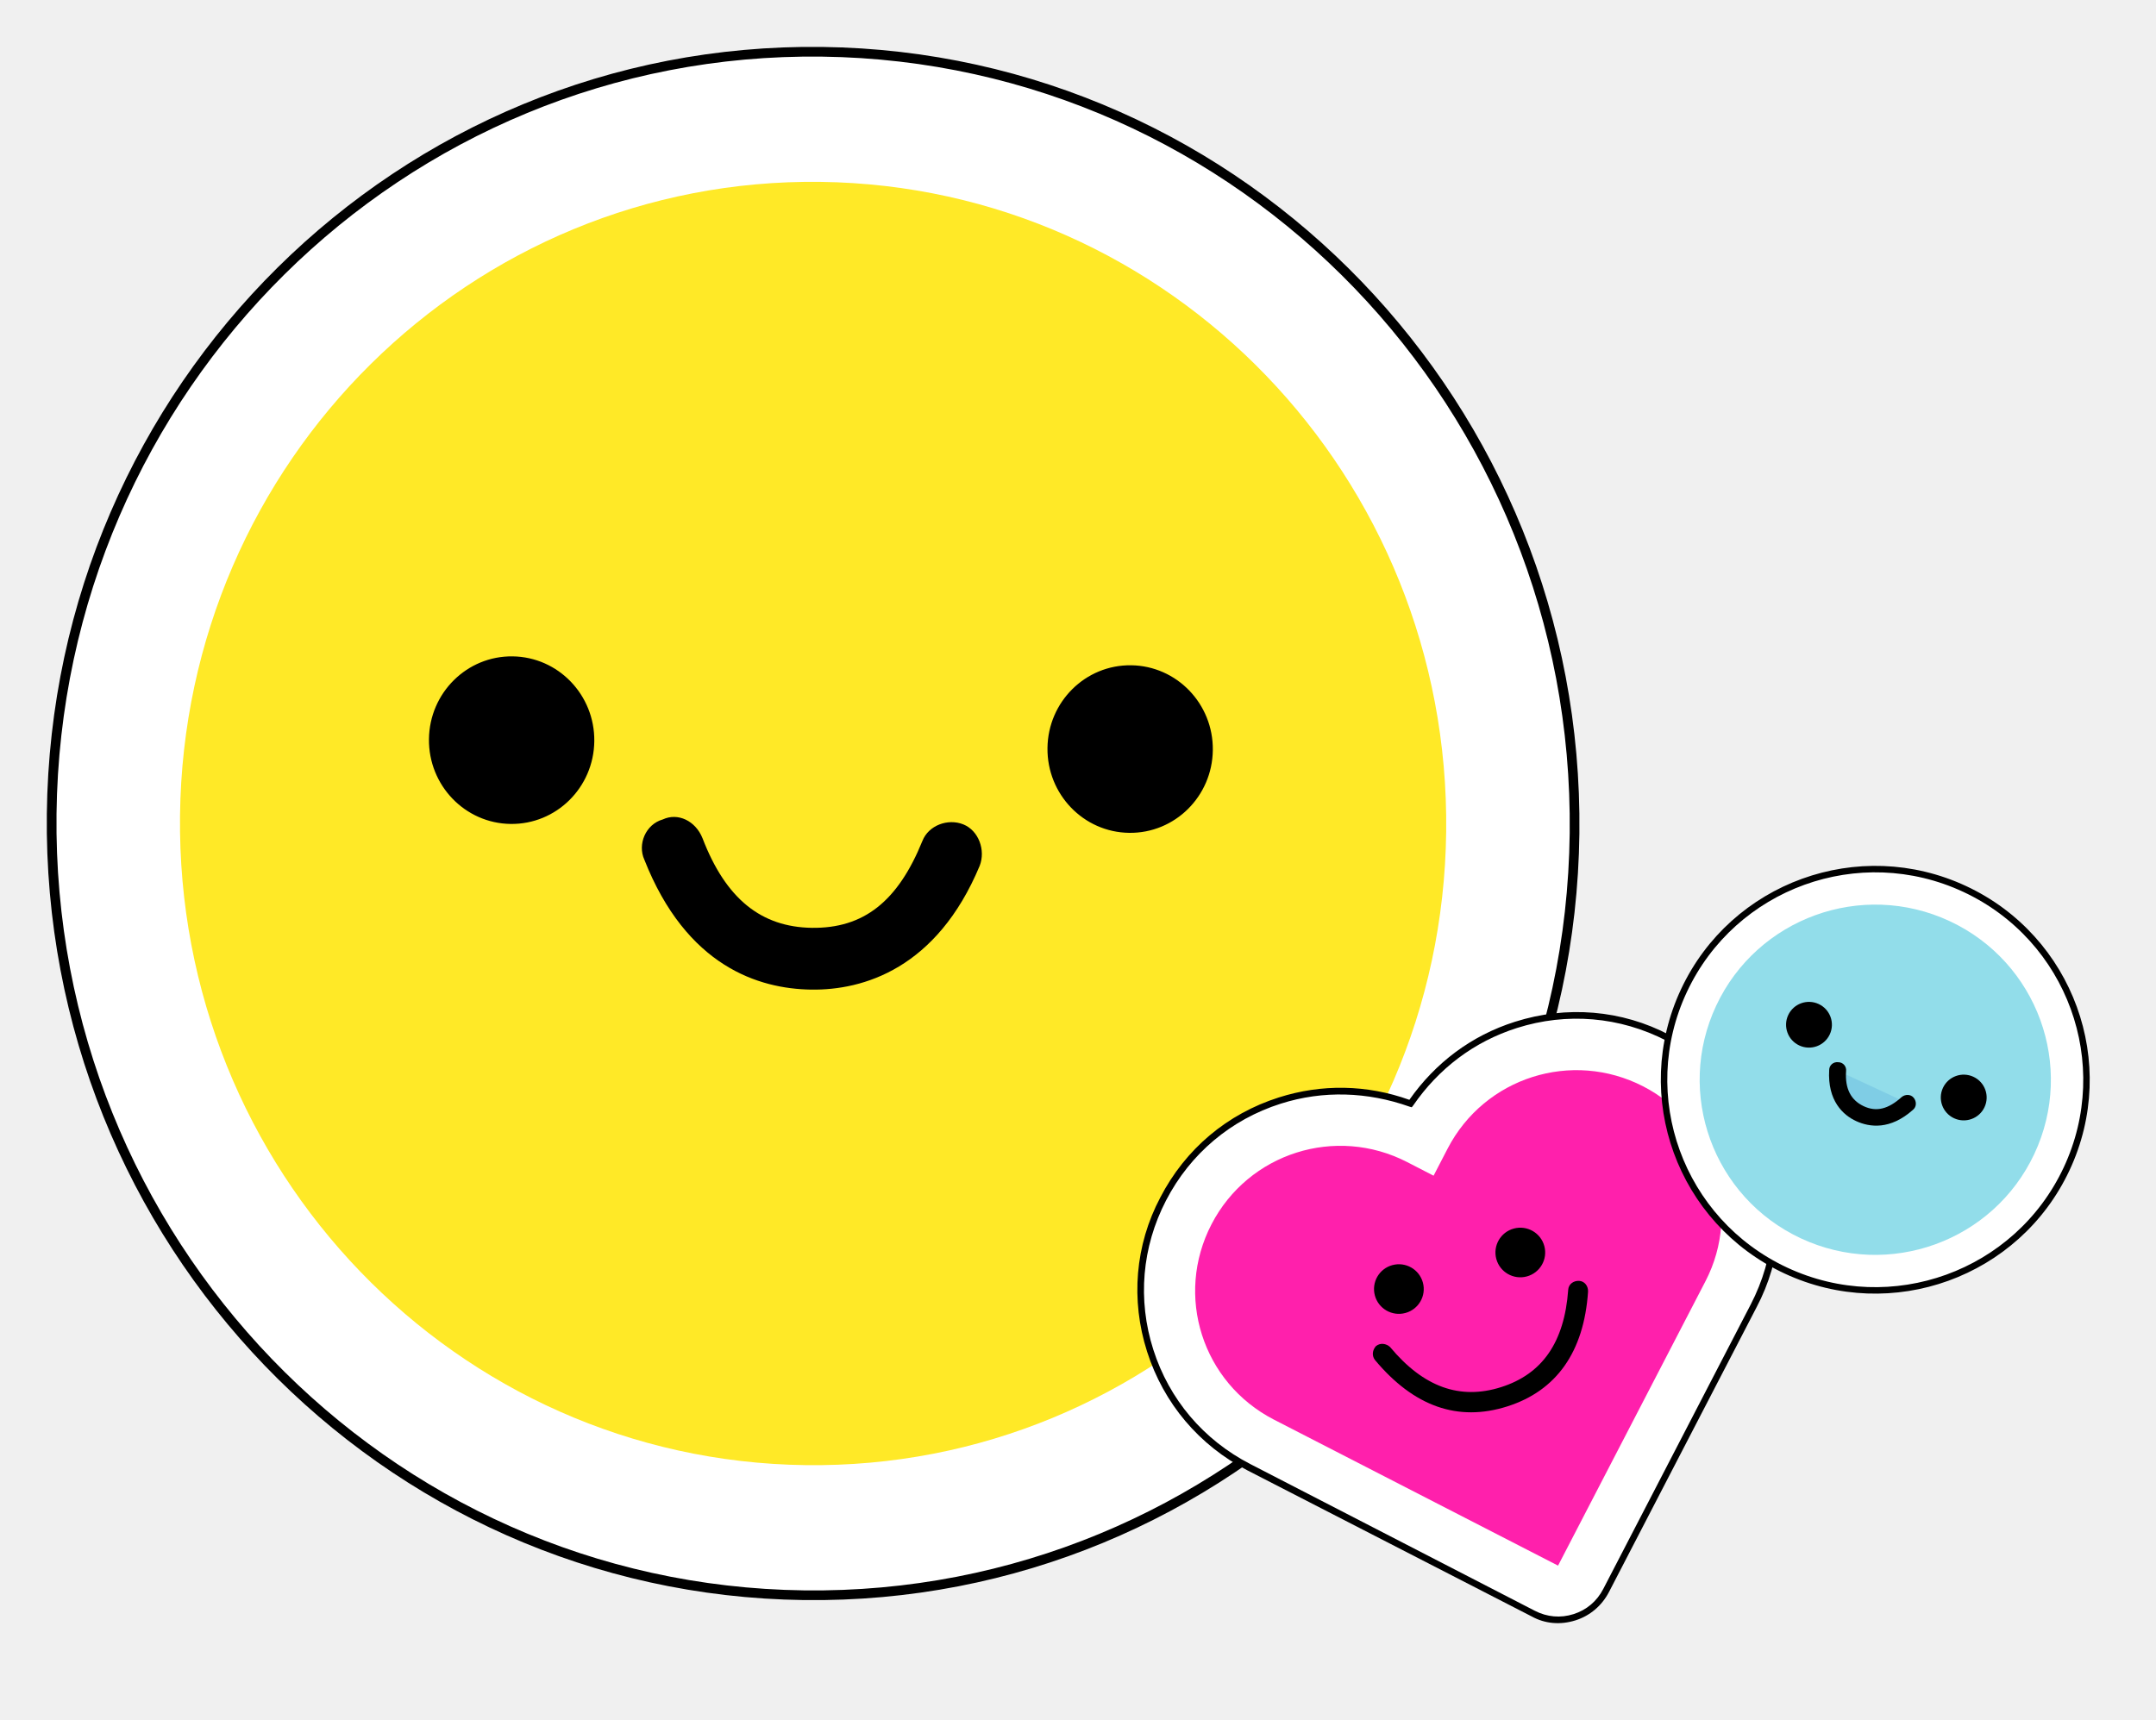
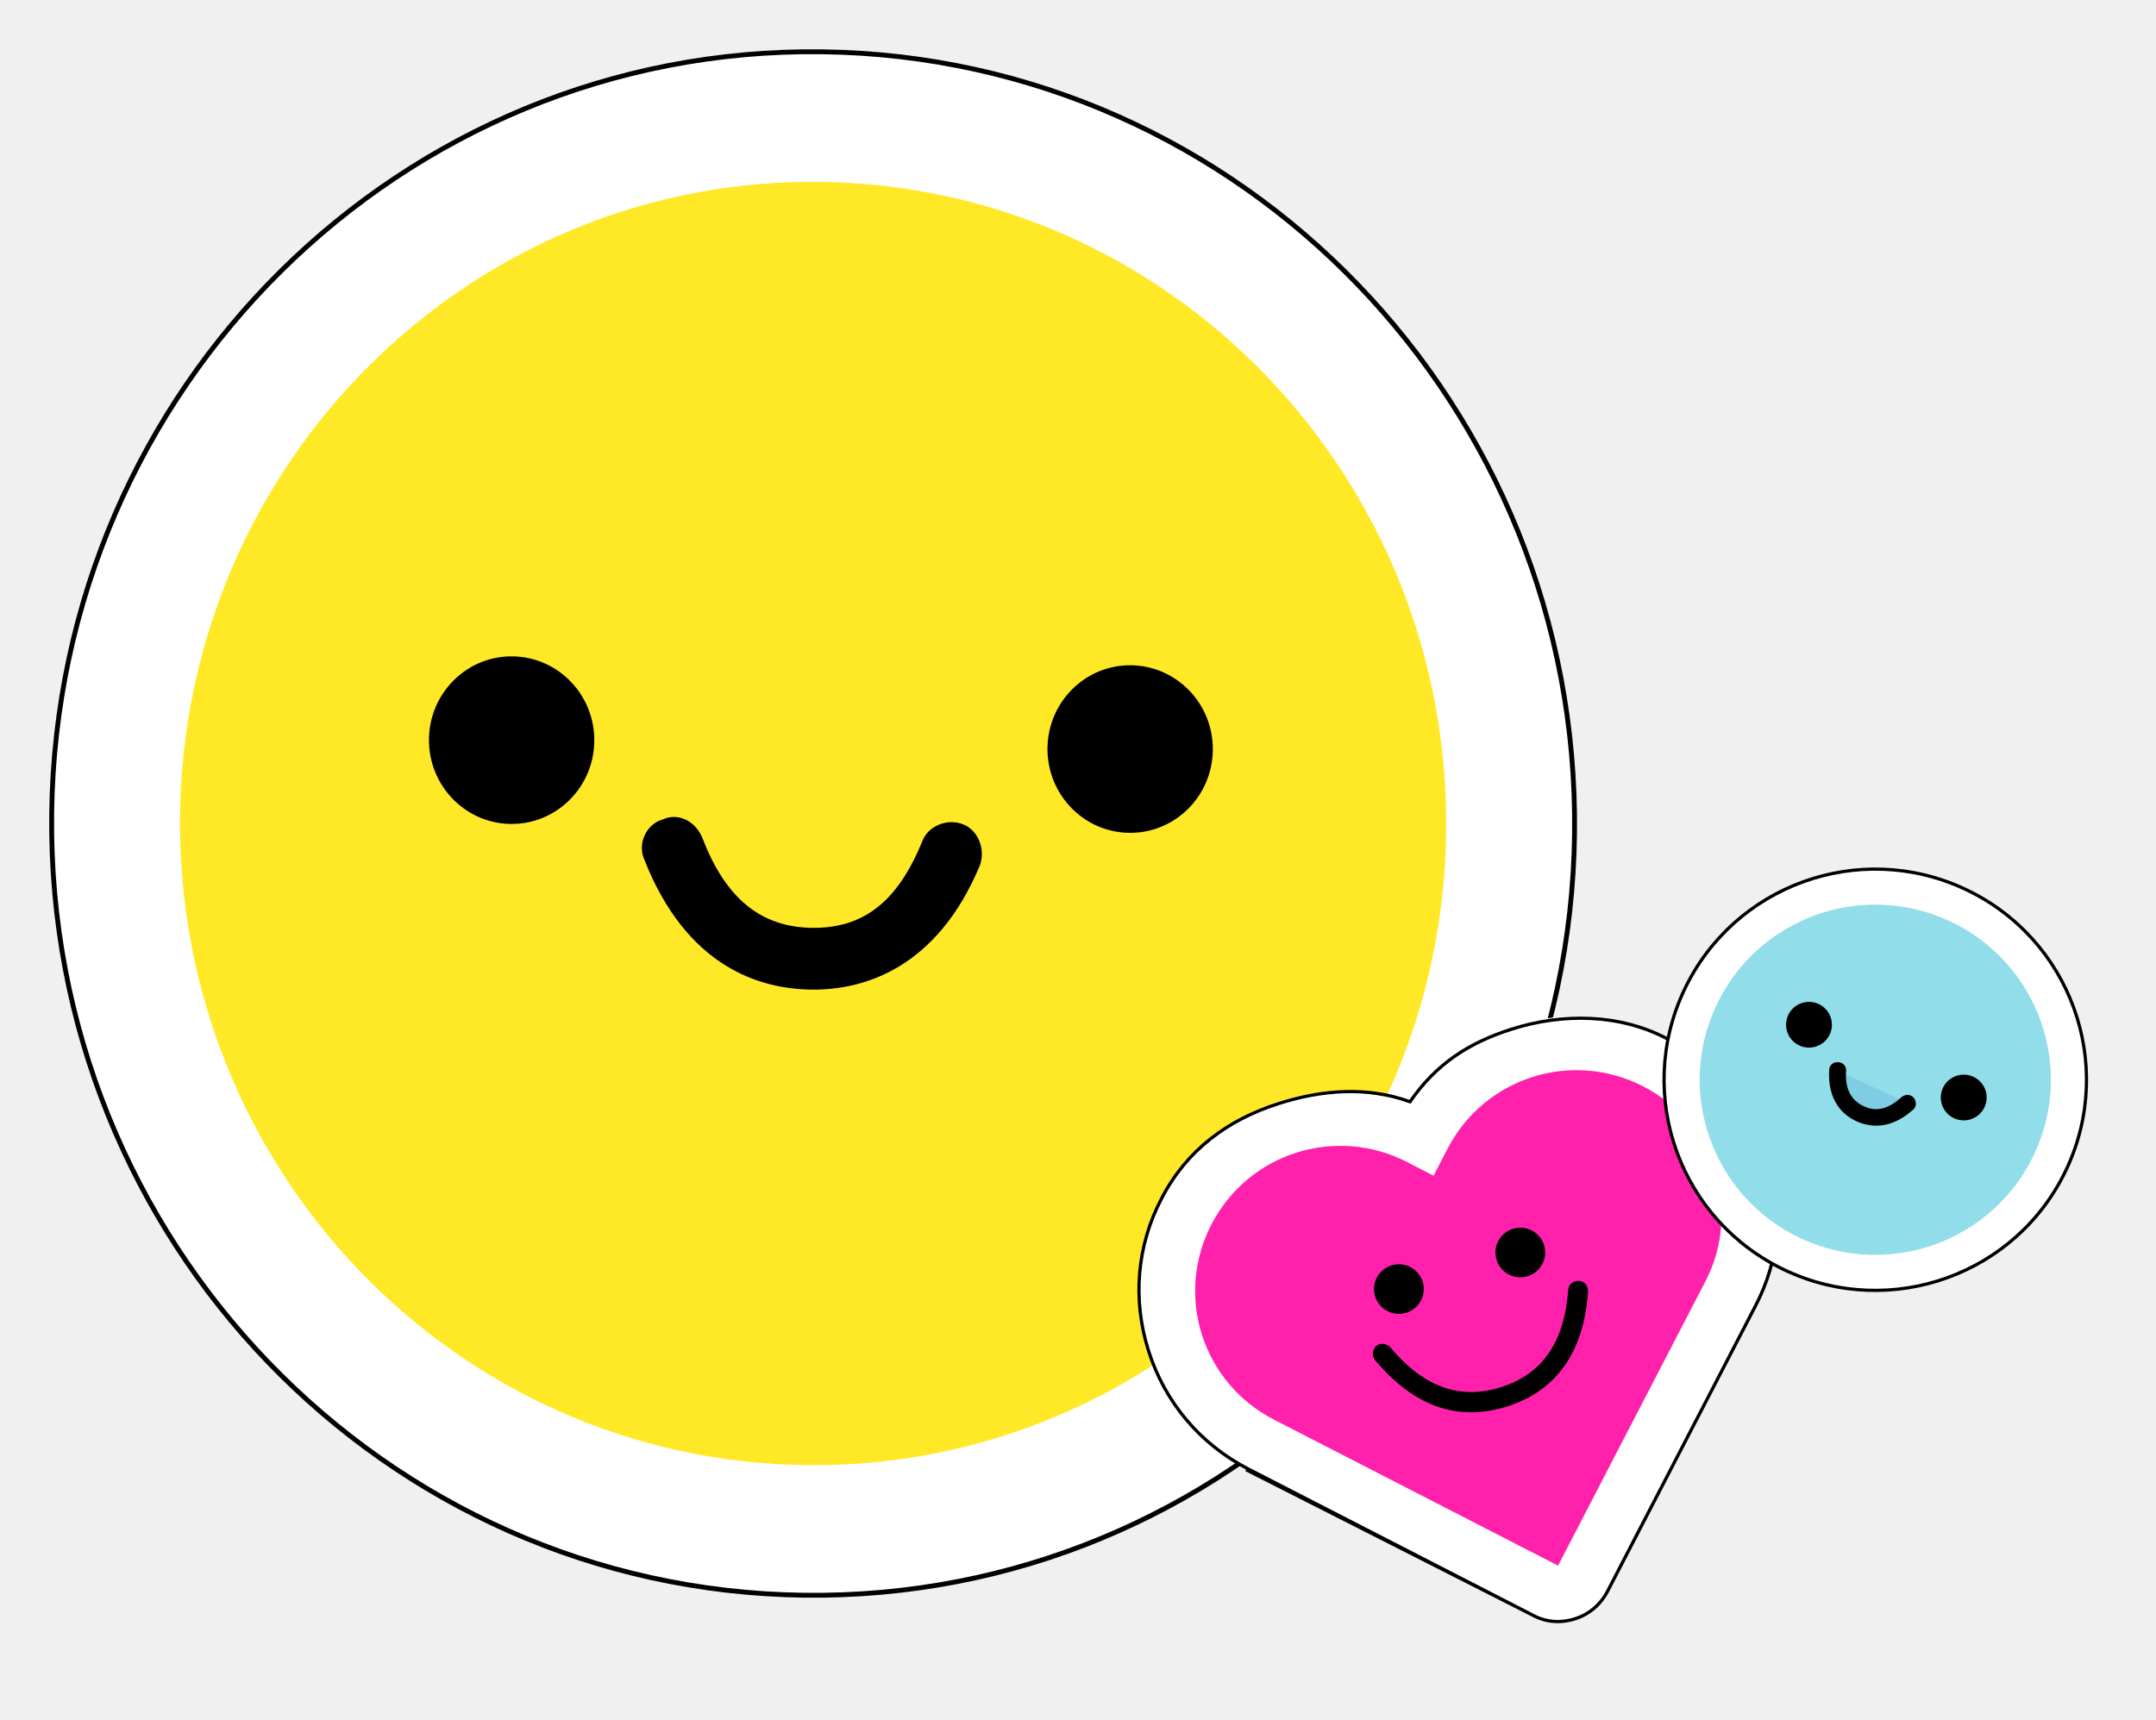
<svg xmlns="http://www.w3.org/2000/svg" width="667" height="532" viewBox="0 0 667 532" fill="none">
-   <path d="M487.115 257.882C488.673 125.989 384.471 17.706 254.372 16.026C124.274 14.347 17.545 119.905 15.987 251.798C14.429 383.691 118.632 491.974 248.73 493.653C378.829 495.333 485.557 389.775 487.115 257.882Z" fill="white" stroke="black" stroke-width="3" stroke-miterlimit="10" />
+   <path d="M487.115 257.882C488.673 125.989 384.471 17.706 254.372 16.026C124.274 14.347 17.545 119.905 15.987 251.798C14.429 383.691 118.632 491.974 248.73 493.653C378.829 495.333 485.557 389.775 487.115 257.882Z" fill="white" stroke="black" stroke-width="1.5" stroke-miterlimit="10" />
  <path d="M447.404 257.368C448.7 147.708 362.063 57.679 253.895 56.282C145.728 54.886 56.99 142.65 55.695 252.31C54.4 361.97 141.037 451.998 249.204 453.395C357.372 454.792 446.109 367.027 447.404 257.368Z" fill="#FFE927" />
  <path d="M250.947 306.241C234.78 306.004 212.37 299.113 199.336 266.023C197.186 261.304 199.708 255.091 205.053 253.578C209.706 251.401 215.164 253.982 217.333 259.383C224.589 278.297 235.599 286.867 251.092 287.123C267.259 287.359 277.798 278.877 285.364 260.236C287.251 255.406 293.25 253.192 298.016 255.109C302.782 257.025 304.97 263.109 303.083 267.939C289.82 299.707 267.113 306.477 250.947 306.241Z" fill="black" />
  <path d="M183.858 229.376C184.027 215.056 172.713 203.3 158.588 203.117C144.464 202.935 132.876 214.395 132.707 228.715C132.538 243.035 143.851 254.791 157.976 254.974C172.101 255.156 183.689 243.696 183.858 229.376Z" fill="black" />
  <path d="M375.209 232.131C375.378 217.811 364.065 206.055 349.94 205.873C335.815 205.69 324.227 217.151 324.058 231.471C323.889 245.79 335.203 257.547 349.327 257.729C363.452 257.912 375.04 246.451 375.209 232.131Z" fill="black" />
  <path d="M515.976 321.306C501.226 313.698 484.662 312.388 468.845 317.413C455.343 321.701 444.024 330.172 436.249 341.755C423.253 336.981 409.303 336.537 395.8 340.826C380.176 345.789 367.288 356.665 359.601 371.189C351.976 385.904 350.664 402.43 355.7 418.211C360.737 433.992 371.577 446.657 386.134 454.327L474.257 499.461C478.326 501.56 482.868 501.813 487.112 500.465C491.356 499.117 494.854 496.098 497.019 492.231L538.302 412.563L542.64 404.19C558.093 374.059 546.239 336.916 515.976 321.306Z" fill="white" />
-   <path d="M487.422 501.426C482.793 502.897 477.997 502.513 473.866 500.221L385.936 455.026C370.932 447.286 359.968 434.236 354.871 418.263C349.773 402.29 351.155 385.318 358.973 370.541C366.73 355.571 379.618 344.695 395.628 339.61C408.937 335.382 422.827 335.634 436.015 340.347C444.045 328.894 455.17 320.485 468.673 316.196C484.683 311.111 501.694 312.49 516.506 320.291C531.256 327.899 542.412 340.888 547.509 356.861C552.607 372.835 551.225 389.806 543.407 404.583L497.785 492.624C495.55 496.937 491.859 500.017 487.422 501.426ZM396.242 341.534C380.811 346.436 368.248 356.997 360.753 371.459C353.259 385.921 351.886 402.254 356.8 417.65C361.713 433.046 372.299 445.58 386.795 453.058L474.787 498.445C478.601 500.413 482.758 500.789 486.808 499.502C490.859 498.215 494.033 495.512 496.005 491.706L541.627 403.665C549.121 389.203 550.494 372.87 545.58 357.474C540.667 342.078 530.02 329.352 515.585 322.067C501.089 314.59 484.719 313.219 469.287 318.12C455.977 322.348 445.045 330.696 437.208 342.087L436.752 342.656L436.051 342.455C423.117 337.873 409.359 337.368 396.242 341.534Z" fill="black" />
-   <path d="M508.413 336.215C486.288 324.802 459.283 333.38 447.845 355.454L443.506 363.827L435.368 359.629C413.243 348.216 386.238 356.794 374.8 378.868C363.361 400.941 371.96 427.884 394.085 439.297L482.015 484.492L523.299 404.824L527.637 396.451C538.944 374.632 530.284 347.496 508.413 336.215Z" fill="#FF20AC" />
+   <path d="M474.103 499.781L474.11 499.785C478.111 502.005 482.764 502.382 487.272 500.95C491.581 499.582 495.167 496.591 497.342 492.394L542.964 404.354L542.966 404.35C550.72 389.694 552.092 372.861 547.034 357.013C541.983 341.186 530.424 329.002 515.773 321.444L515.769 321.442C501.1 313.717 483.565 313.423 467.654 318.477C454.24 322.738 444.384 329.284 436.426 340.634L436.208 340.946L435.849 340.817C422.794 336.152 408.894 337.271 395.653 341.477C379.747 346.529 367.105 355.938 359.419 370.771L359.417 370.775L359.417 370.775C351.662 385.431 350.29 402.263 355.348 418.112C360.406 433.959 371.28 446.904 386.165 454.582C386.166 454.582 386.166 454.582 386.166 454.582M474.103 499.781L385.937 455.026L386.166 454.582M474.103 499.781L474.096 499.777L386.166 454.582M474.103 499.781L386.166 454.582" stroke="black" />
+   <path d="M508.413 336.215C486.288 324.803 459.283 333.381 447.845 355.454L443.506 363.827L435.368 359.629C413.243 348.217 386.238 356.795 374.8 378.868C363.361 400.942 371.96 427.885 394.085 439.297L482.015 484.493L523.299 404.825L527.637 396.452C538.944 374.632 530.284 347.497 508.413 336.215Z" fill="#FF20AC" />
  <path d="M466.294 435.224C451.055 440.065 437.42 435.282 425.386 420.876C424.316 419.52 424.596 417.735 425.701 416.536C427.06 415.469 428.849 415.749 430.05 416.851C440.382 429.254 451.659 433.302 464.39 429.258C477.121 425.215 483.976 415.407 485.156 399.135C485.244 397.412 486.795 396.283 488.523 396.37C490.25 396.457 491.382 398.005 491.294 399.729C490.018 418.363 481.533 430.384 466.294 435.224Z" fill="black" />
  <path d="M440.197 396.903C439.088 392.811 434.865 390.39 430.764 391.497C426.663 392.603 424.237 396.816 425.346 400.908C426.455 405 430.678 407.421 434.779 406.315C438.88 405.208 441.306 400.995 440.197 396.903Z" fill="black" />
  <path d="M477.764 385.59C476.655 381.498 472.431 379.078 468.33 380.184C464.229 381.29 461.803 385.504 462.912 389.596C464.021 393.688 468.245 396.108 472.346 395.002C476.447 393.896 478.873 389.682 477.764 385.59Z" fill="black" />
-   <path d="M639.338 361.732C654.615 329.124 640.502 290.335 607.815 275.095C575.127 259.854 536.244 273.934 520.967 306.542C505.689 339.15 519.803 377.938 552.49 393.179C585.178 408.419 624.061 394.34 639.338 361.732Z" fill="white" stroke="black" stroke-width="2" stroke-miterlimit="10" />
+   <path d="M639.338 361.732C654.615 329.124 640.502 290.335 607.815 275.095C575.127 259.854 536.244 273.934 520.967 306.542C505.689 339.15 519.803 377.938 552.49 393.179C585.178 408.419 624.061 394.34 639.338 361.732Z" fill="white" stroke="black" stroke-miterlimit="10" />
  <path d="M629.362 357.079C642.064 329.968 630.329 297.718 603.152 285.046C575.975 272.375 543.646 284.081 530.944 311.192C518.242 338.303 529.977 370.553 557.154 383.225C584.331 395.896 616.659 384.19 629.362 357.079Z" fill="#92DDEA" />
  <path d="M568.506 331.315C568.133 337.833 570.56 342.302 575.413 344.537C580.453 346.772 585.306 345.84 590.16 341.371" fill="#7FCDE5" />
  <path d="M574.294 346.958C570.187 345.096 565.334 340.626 565.894 331.13C565.894 329.64 567.201 328.523 568.694 328.709C570.187 328.709 571.307 330.012 571.121 331.502C570.747 336.902 572.614 340.44 576.534 342.302C580.454 344.165 584.187 343.233 588.294 339.509C589.414 338.578 591.094 338.578 592.027 339.695C592.961 340.813 592.961 342.489 591.841 343.42C584.747 349.751 578.401 348.82 574.294 346.958Z" fill="black" />
  <path d="M566.07 320.11C567.729 316.57 566.197 312.358 562.648 310.704C559.099 309.049 554.877 310.578 553.218 314.118C551.56 317.659 553.092 321.87 556.641 323.525C560.19 325.18 564.411 323.651 566.07 320.11Z" fill="black" />
  <path d="M613.943 342.63C615.602 339.089 614.07 334.878 610.521 333.223C606.972 331.569 602.75 333.097 601.091 336.638C599.433 340.178 600.965 344.39 604.514 346.044C608.063 347.699 612.284 346.17 613.943 342.63Z" fill="black" />
</svg>
